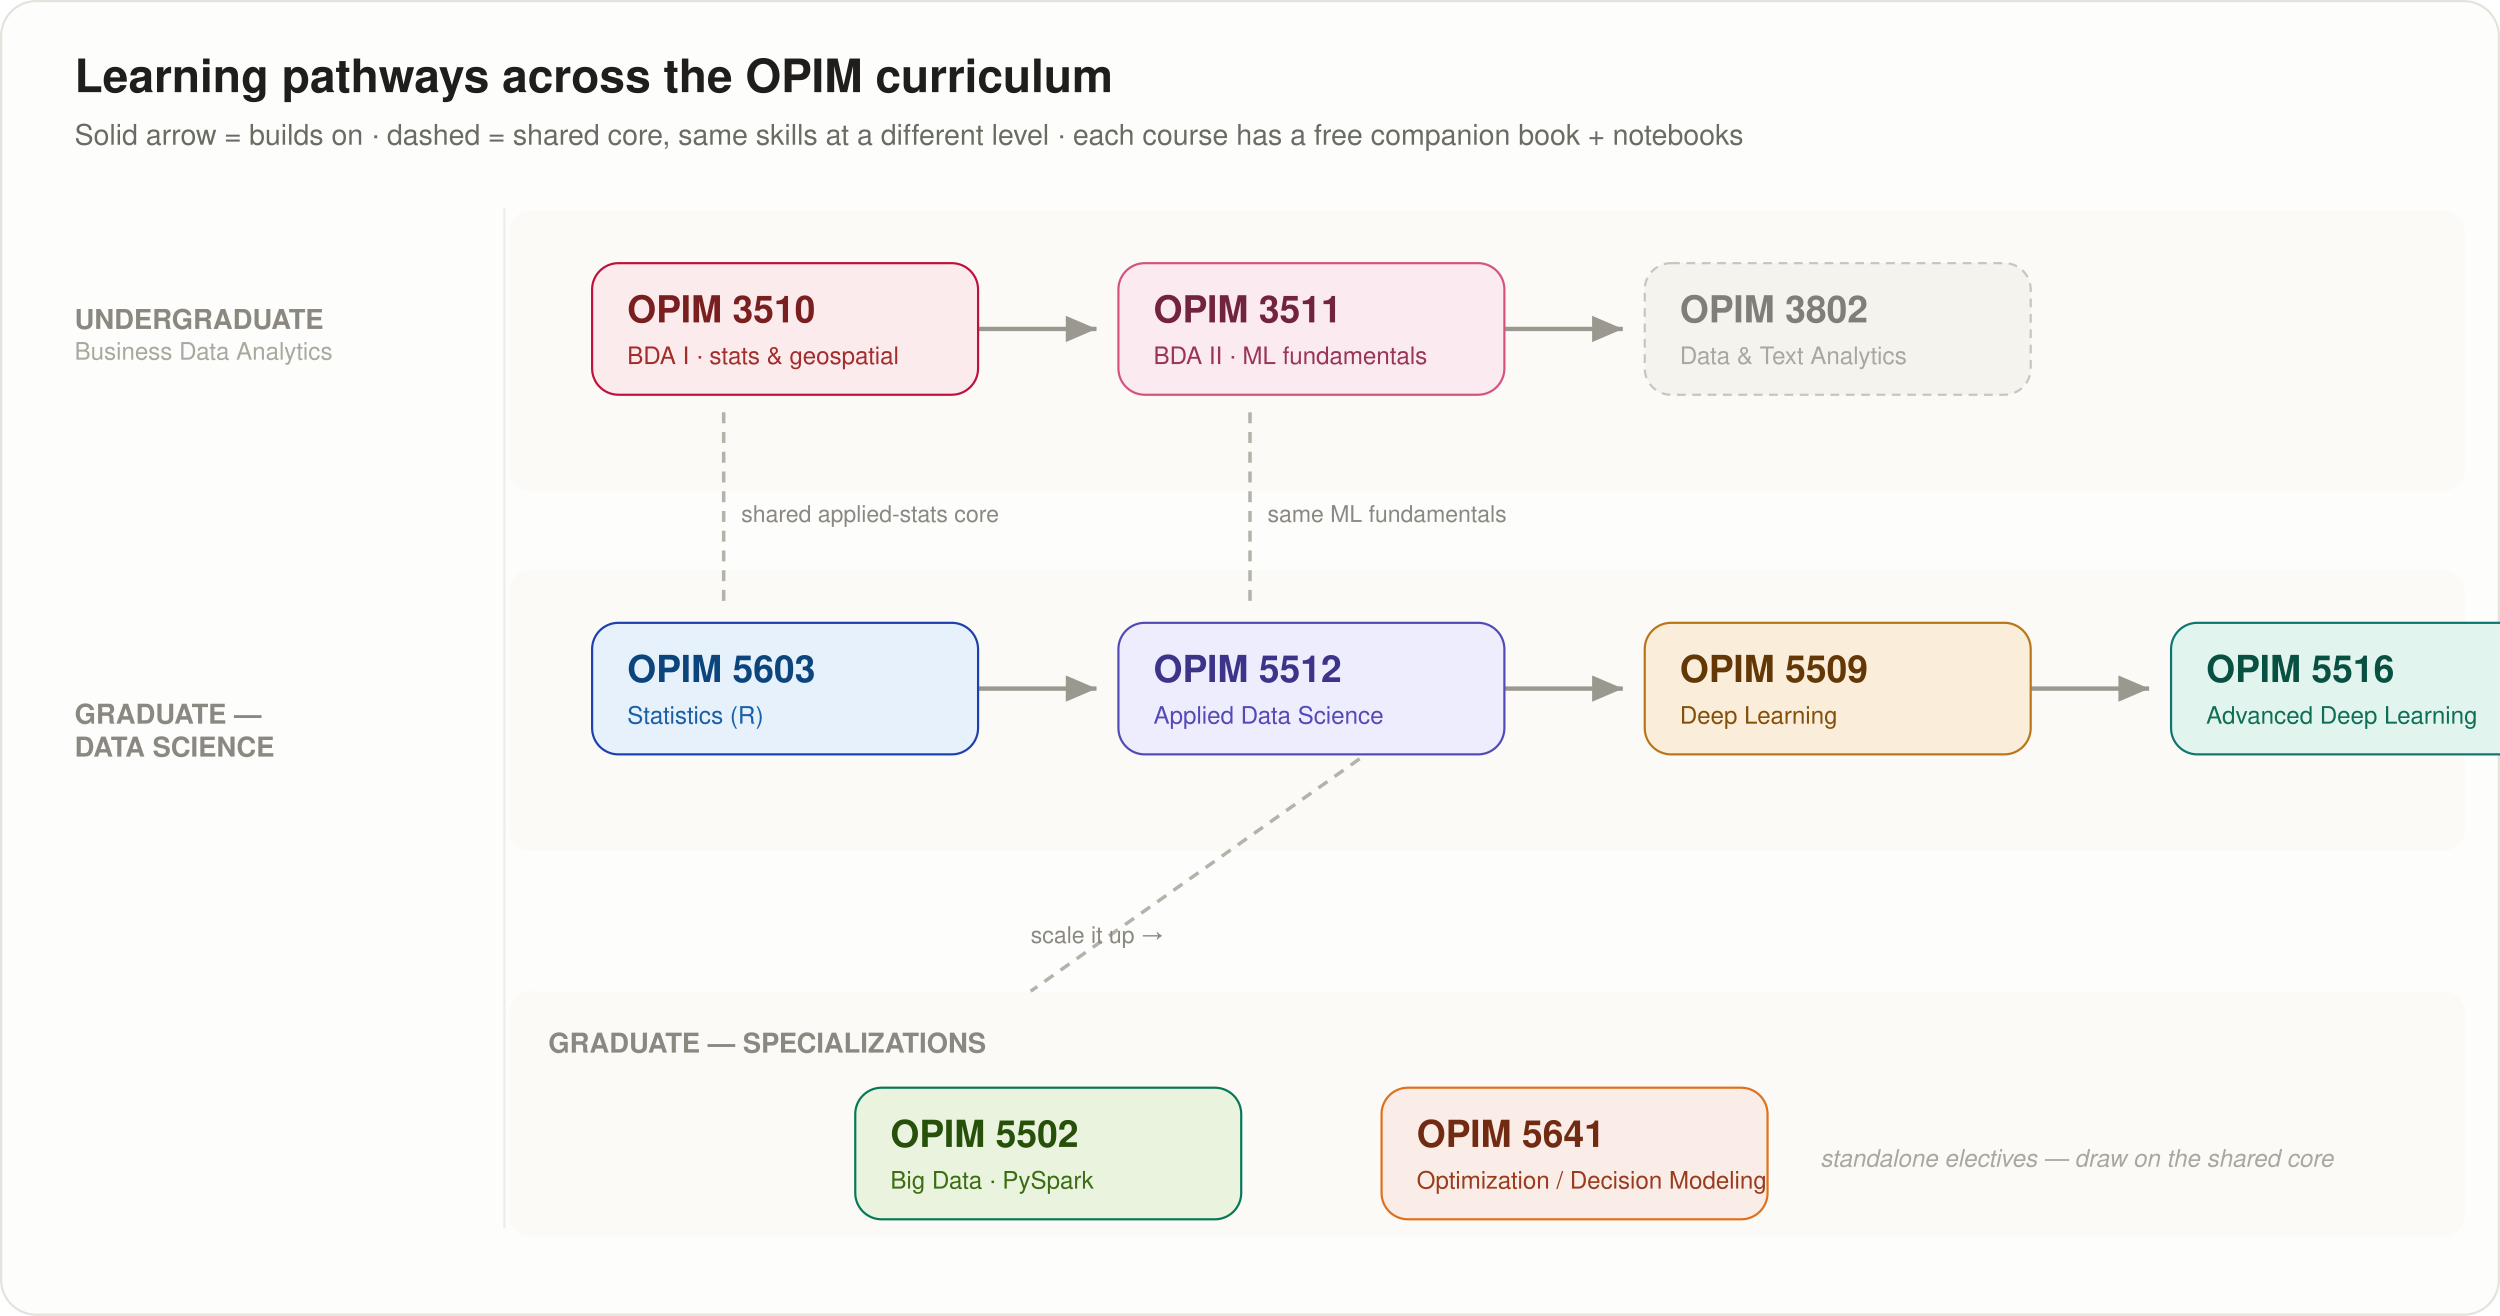
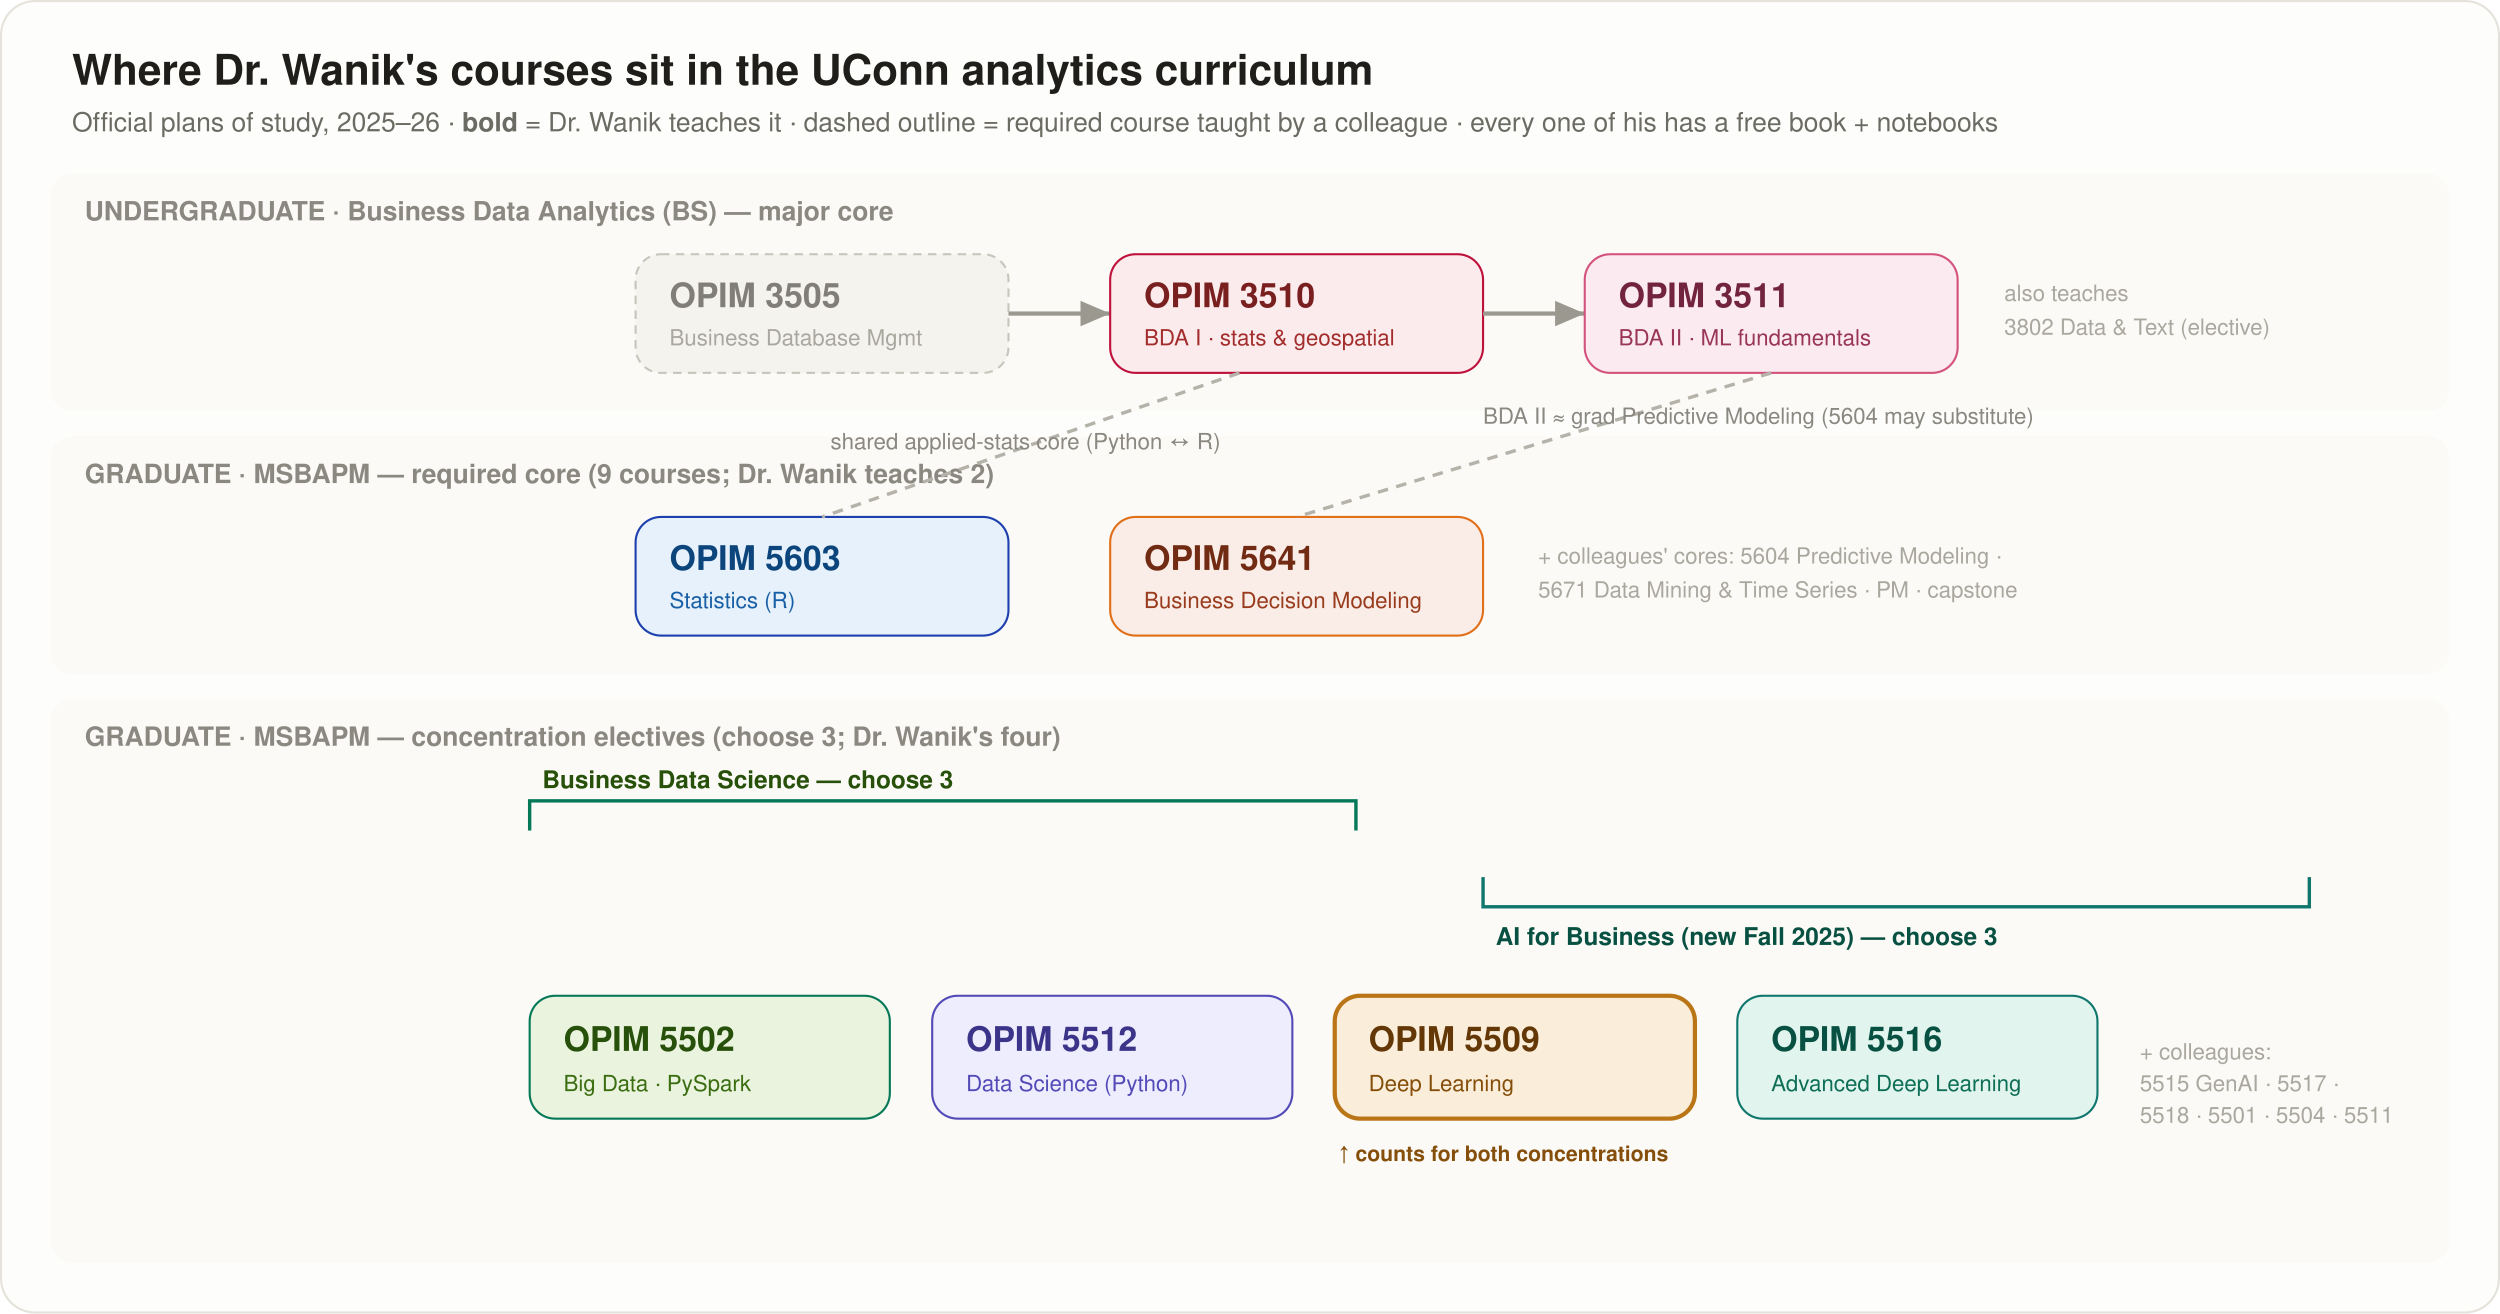
- <svg xmlns="http://www.w3.org/2000/svg" width="1140" height="600" viewBox="0 0 1140 600" font-family="Segoe UI, Helvetica, Arial, sans-serif" role="img" aria-label="OPIM course learning pathways: undergraduate track (3510 to 3511 to 3802), graduate data-science track (5603 to 5512 to 5509 to 5516), and specializations (5502 Big Data, 5641 Optimization).">
-   <rect x="0.5" y="0.5" width="1139" height="599" rx="16" fill="#FDFDFB" stroke="#E4E2DA" />
-   <text x="34" y="42" font-size="21" font-weight="700" fill="#1F1E1B">Learning pathways across the OPIM curriculum</text>
-   <text x="34" y="66" font-size="13" fill="#6B6A63">Solid arrow = builds on · dashed = shared core, same skills at a different level · each course has a free companion book + notebooks</text>
-   <text x="34" y="150" font-size="12.5" font-weight="700" fill="#8A8880">UNDERGRADUATE</text>
-   <text x="34" y="164" font-size="11" fill="#A9A79E">Business Data Analytics</text>
-   <text x="34" y="330" font-size="12.5" font-weight="700" fill="#8A8880">GRADUATE —</text>
-   <text x="34" y="345" font-size="12.5" font-weight="700" fill="#8A8880">DATA SCIENCE</text>
-   <line x1="230" y1="95" x2="230" y2="560" stroke="#EEEDE7" />
-   <rect x="232" y="96" width="892" height="128" rx="10" fill="#FBFAF6" />
-   <rect x="232" y="260" width="892" height="128" rx="10" fill="#FBFAF6" />
-   <rect x="232" y="452" width="892" height="112" rx="10" fill="#FBFAF6" />
-   <text x="250" y="480" font-size="12.5" font-weight="700" fill="#8A8880">GRADUATE — SPECIALIZATIONS</text>
+ <svg xmlns="http://www.w3.org/2000/svg" width="1180" height="620" viewBox="0 0 1180 620" font-family="Segoe UI, Helvetica, Arial, sans-serif" role="img" aria-label="Where Dr. Wanik's courses sit in the UConn analytics curriculum: undergraduate BDA core 3505 to 3510 to 3511; MSBAPM required core 5603 and 5641; and concentration electives 5502/5509/5512 (Business Data Science) and 5509/5516 (AI for Business).">
+   <rect x="0.5" y="0.5" width="1179" height="619" rx="16" fill="#FDFDFB" stroke="#E4E2DA" />
+   <text x="34" y="40" font-size="20" font-weight="700" fill="#1F1E1B">Where Dr. Wanik's courses sit in the UConn analytics curriculum</text>
+   <text x="34" y="62" font-size="12.5" fill="#6B6A63">Official plans of study, 2025–26 · <tspan font-weight="700">bold</tspan> = Dr. Wanik teaches it · dashed outline = required course taught by a colleague · every one of his has a free book + notebooks</text>
  <defs>
    <marker id="a" markerWidth="9" markerHeight="9" refX="7" refY="3" orient="auto">
      <path d="M0,0 L7,3 L0,6 Z" fill="#9A988F" />
    </marker>
  </defs>
-   <line x1="446" y1="150" x2="500" y2="150" stroke="#9A988F" stroke-width="2" marker-end="url(#a)" />
-   <line x1="686" y1="150" x2="740" y2="150" stroke="#9A988F" stroke-width="2" marker-end="url(#a)" />
-   <line x1="446" y1="314" x2="500" y2="314" stroke="#9A988F" stroke-width="2" marker-end="url(#a)" />
-   <line x1="686" y1="314" x2="740" y2="314" stroke="#9A988F" stroke-width="2" marker-end="url(#a)" />
-   <line x1="926" y1="314" x2="980" y2="314" stroke="#9A988F" stroke-width="2" marker-end="url(#a)" />
-   <line x1="330" y1="188" x2="330" y2="276" stroke="#B4B2A9" stroke-width="1.6" stroke-dasharray="5 4" />
-   <text x="338" y="238" font-size="10.5" fill="#8A8880">shared applied-stats core</text>
-   <line x1="570" y1="188" x2="570" y2="276" stroke="#B4B2A9" stroke-width="1.6" stroke-dasharray="5 4" />
-   <text x="578" y="238" font-size="10.5" fill="#8A8880">same ML fundamentals</text>
-   <line x1="620" y1="346" x2="470" y2="452" stroke="#B4B2A9" stroke-width="1.6" stroke-dasharray="5 4" />
-   <text x="470" y="430" font-size="10.5" fill="#8A8880">scale it up →</text>
+   <rect x="24" y="82" width="1132" height="112" rx="10" fill="#FBFAF6" />
+   <text x="40" y="104" font-size="12.5" font-weight="700" fill="#8A8880">UNDERGRADUATE · Business Data Analytics (BS) — major core</text>
  <g>
-     <rect x="270" y="120" width="176" height="60" rx="12" fill="#FCEBEC" stroke="#BE123C" />
-     <text x="286" y="147" font-size="17" font-weight="700" fill="#791F1F">OPIM 3510</text>
-     <text x="286" y="166" font-size="11" fill="#A32D2D">BDA I · stats &amp; geospatial</text>
+     <rect x="300" y="120" width="176" height="56" rx="12" fill="#F4F3EE" stroke="#C7C5BC" stroke-dasharray="4 3" />
+     <text x="316" y="145" font-size="16" font-weight="700" fill="#807E77">OPIM 3505</text>
+     <text x="316" y="163" font-size="10.5" fill="#A9A79E">Business Database Mgmt</text>
+   </g>
+   <line x1="476" y1="148" x2="524" y2="148" stroke="#9A988F" stroke-width="2" marker-end="url(#a)" />
+   <g>
+     <rect x="524" y="120" width="176" height="56" rx="12" fill="#FCEBEC" stroke="#BE123C" />
+     <text x="540" y="145" font-size="16" font-weight="700" fill="#791F1F">OPIM 3510</text>
+     <text x="540" y="163" font-size="10.5" fill="#A32D2D">BDA I · stats &amp; geospatial</text>
+   </g>
+   <line x1="700" y1="148" x2="748" y2="148" stroke="#9A988F" stroke-width="2" marker-end="url(#a)" />
+   <g>
+     <rect x="748" y="120" width="176" height="56" rx="12" fill="#FBEAF0" stroke="#D4537E" />
+     <text x="764" y="145" font-size="16" font-weight="700" fill="#72243E">OPIM 3511</text>
+     <text x="764" y="163" font-size="10.5" fill="#993556">BDA II · ML fundamentals</text>
+   </g>
+   <text x="946" y="142" font-size="10.5" fill="#A9A79E">also teaches</text>
+   <text x="946" y="158" font-size="10.5" fill="#A9A79E">3802 Data &amp; Text (elective)</text>
+   <rect x="24" y="206" width="1132" height="112" rx="10" fill="#FBFAF6" />
+   <text x="40" y="228" font-size="12.5" font-weight="700" fill="#8A8880">GRADUATE · MSBAPM — required core (9 courses; Dr. Wanik teaches 2)</text>
+   <g>
+     <rect x="300" y="244" width="176" height="56" rx="12" fill="#E6F1FB" stroke="#1E40AF" />
+     <text x="316" y="269" font-size="16" font-weight="700" fill="#0C447C">OPIM 5603</text>
+     <text x="316" y="287" font-size="10.5" fill="#185FA5">Statistics (R)</text>
  </g>
  <g>
-     <rect x="510" y="120" width="176" height="60" rx="12" fill="#FBEAF0" stroke="#D4537E" />
-     <text x="526" y="147" font-size="17" font-weight="700" fill="#72243E">OPIM 3511</text>
-     <text x="526" y="166" font-size="11" fill="#993556">BDA II · ML fundamentals</text>
+     <rect x="524" y="244" width="176" height="56" rx="12" fill="#FAECE7" stroke="#E0701A" />
+     <text x="540" y="269" font-size="16" font-weight="700" fill="#712B13">OPIM 5641</text>
+     <text x="540" y="287" font-size="10.5" fill="#993C1D">Business Decision Modeling</text>
+   </g>
+   <text x="726" y="266" font-size="10.5" fill="#A9A79E">+ colleagues' cores: 5604 Predictive Modeling ·</text>
+   <text x="726" y="282" font-size="10.5" fill="#A9A79E">5671 Data Mining &amp; Time Series · PM · capstone</text>
+   <rect x="24" y="330" width="1132" height="266" rx="10" fill="#FBFAF6" />
+   <text x="40" y="352" font-size="12.5" font-weight="700" fill="#8A8880">GRADUATE · MSBAPM — concentration electives (choose 3; Dr. Wanik's four)</text>
+   <path d="M250,392 L250,378 L640,378 L640,392" fill="none" stroke="#047857" stroke-width="1.6" />
+   <text x="256" y="372" font-size="11.5" font-weight="700" fill="#27500A">Business Data Science — choose 3</text>
+   <path d="M700,414 L700,428 L1090,428 L1090,414" fill="none" stroke="#0F766E" stroke-width="1.6" />
+   <text x="706" y="446" font-size="11.5" font-weight="700" fill="#085041">AI for Business (new Fall 2025) — choose 3</text>
+   <g>
+     <rect x="250" y="470" width="170" height="58" rx="12" fill="#EAF3DE" stroke="#047857" />
+     <text x="266" y="496" font-size="16" font-weight="700" fill="#27500A">OPIM 5502</text>
+     <text x="266" y="515" font-size="10.5" fill="#3B6D11">Big Data · PySpark</text>
  </g>
  <g>
-     <rect x="750" y="120" width="176" height="60" rx="12" fill="#F4F3EE" stroke="#C7C5BC" stroke-dasharray="4 3" />
-     <text x="766" y="147" font-size="17" font-weight="700" fill="#807E77">OPIM 3802</text>
-     <text x="766" y="166" font-size="11" fill="#A9A79E">Data &amp; Text Analytics</text>
+     <rect x="440" y="470" width="170" height="58" rx="12" fill="#EEEDFE" stroke="#534AB7" />
+     <text x="456" y="496" font-size="16" font-weight="700" fill="#3C3489">OPIM 5512</text>
+     <text x="456" y="515" font-size="10.5" fill="#534AB7">Data Science (Python)</text>
  </g>
  <g>
-     <rect x="270" y="284" width="176" height="60" rx="12" fill="#E6F1FB" stroke="#1E40AF" />
-     <text x="286" y="311" font-size="17" font-weight="700" fill="#0C447C">OPIM 5603</text>
-     <text x="286" y="330" font-size="11" fill="#185FA5">Statistics (R)</text>
+     <rect x="630" y="470" width="170" height="58" rx="12" fill="#FAEEDA" stroke="#BA7517" stroke-width="2" />
+     <text x="646" y="496" font-size="16" font-weight="700" fill="#633806">OPIM 5509</text>
+     <text x="646" y="515" font-size="10.5" fill="#854F0B">Deep Learning</text>
  </g>
  <g>
-     <rect x="510" y="284" width="176" height="60" rx="12" fill="#EEEDFE" stroke="#534AB7" />
-     <text x="526" y="311" font-size="17" font-weight="700" fill="#3C3489">OPIM 5512</text>
-     <text x="526" y="330" font-size="11" fill="#534AB7">Applied Data Science</text>
+     <rect x="820" y="470" width="170" height="58" rx="12" fill="#E1F5EE" stroke="#0F766E" />
+     <text x="836" y="496" font-size="16" font-weight="700" fill="#085041">OPIM 5516</text>
+     <text x="836" y="515" font-size="10.5" fill="#0F6E56">Advanced Deep Learning</text>
  </g>
-   <g>
-     <rect x="750" y="284" width="176" height="60" rx="12" fill="#FAEEDA" stroke="#BA7517" />
-     <text x="766" y="311" font-size="17" font-weight="700" fill="#633806">OPIM 5509</text>
-     <text x="766" y="330" font-size="11" fill="#854F0B">Deep Learning</text>
-   </g>
-   <g>
-     <rect x="990" y="284" width="176" height="60" rx="12" fill="#E1F5EE" stroke="#0F766E" />
-     <text x="1006" y="311" font-size="17" font-weight="700" fill="#085041">OPIM 5516</text>
-     <text x="1006" y="330" font-size="11" fill="#0F6E56">Advanced Deep Learning</text>
-   </g>
-   <g>
-     <rect x="390" y="496" width="176" height="60" rx="12" fill="#EAF3DE" stroke="#047857" />
-     <text x="406" y="523" font-size="17" font-weight="700" fill="#27500A">OPIM 5502</text>
-     <text x="406" y="542" font-size="11" fill="#3B6D11">Big Data · PySpark</text>
-   </g>
-   <g>
-     <rect x="630" y="496" width="176" height="60" rx="12" fill="#FAECE7" stroke="#E0701A" />
-     <text x="646" y="523" font-size="17" font-weight="700" fill="#712B13">OPIM 5641</text>
-     <text x="646" y="542" font-size="11" fill="#993C1D">Optimization / Decision Modeling</text>
-   </g>
-   <text x="830" y="532" font-size="11" fill="#A9A79E" font-style="italic">standalone electives — draw on the shared core</text>
+   <text x="632" y="548" font-size="10" font-weight="700" fill="#854F0B">↑ counts for both concentrations</text>
+   <text x="1010" y="500" font-size="10.5" fill="#A9A79E">+ colleagues:</text>
+   <text x="1010" y="515" font-size="10.5" fill="#A9A79E">5515 GenAI · 5517 ·</text>
+   <text x="1010" y="530" font-size="10.5" fill="#A9A79E">5518 · 5501 · 5504 · 5511</text>
+   <line x1="585" y1="176" x2="388" y2="244" stroke="#B4B2A9" stroke-width="1.6" stroke-dasharray="5 4" />
+   <text x="392" y="212" font-size="10.5" fill="#8A8880">shared applied-stats core (Python ↔ R)</text>
+   <line x1="836" y1="176" x2="612" y2="244" stroke="#B4B2A9" stroke-width="1.6" stroke-dasharray="5 4" />
+   <text x="700" y="200" font-size="10.5" fill="#8A8880">BDA II ≈ grad Predictive Modeling (5604 may substitute)</text>
</svg>
